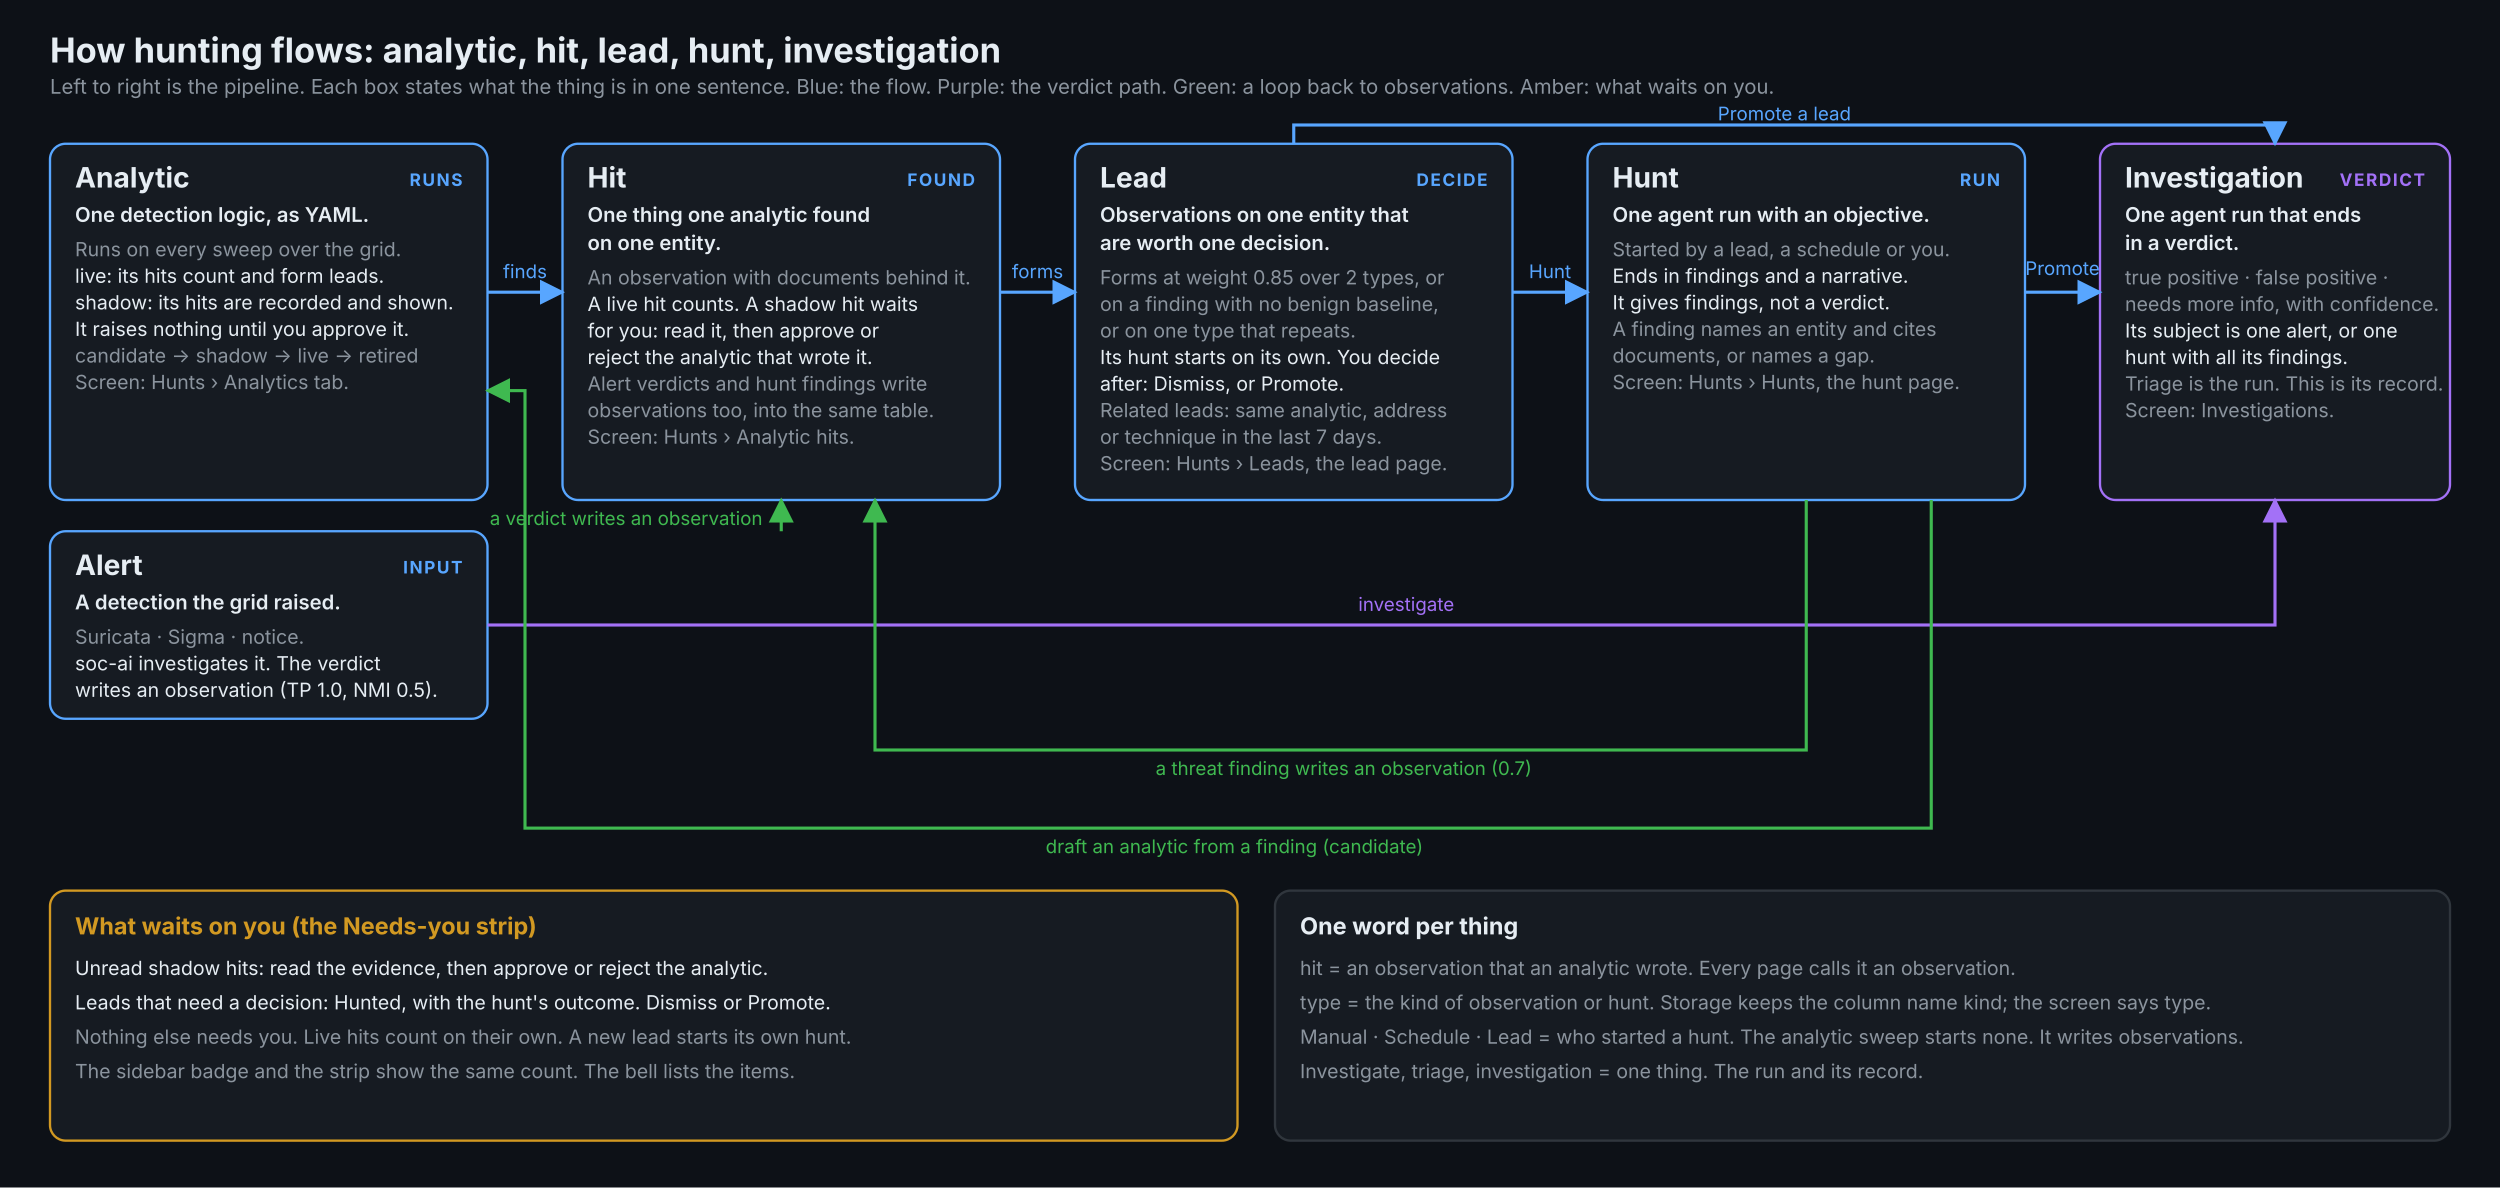
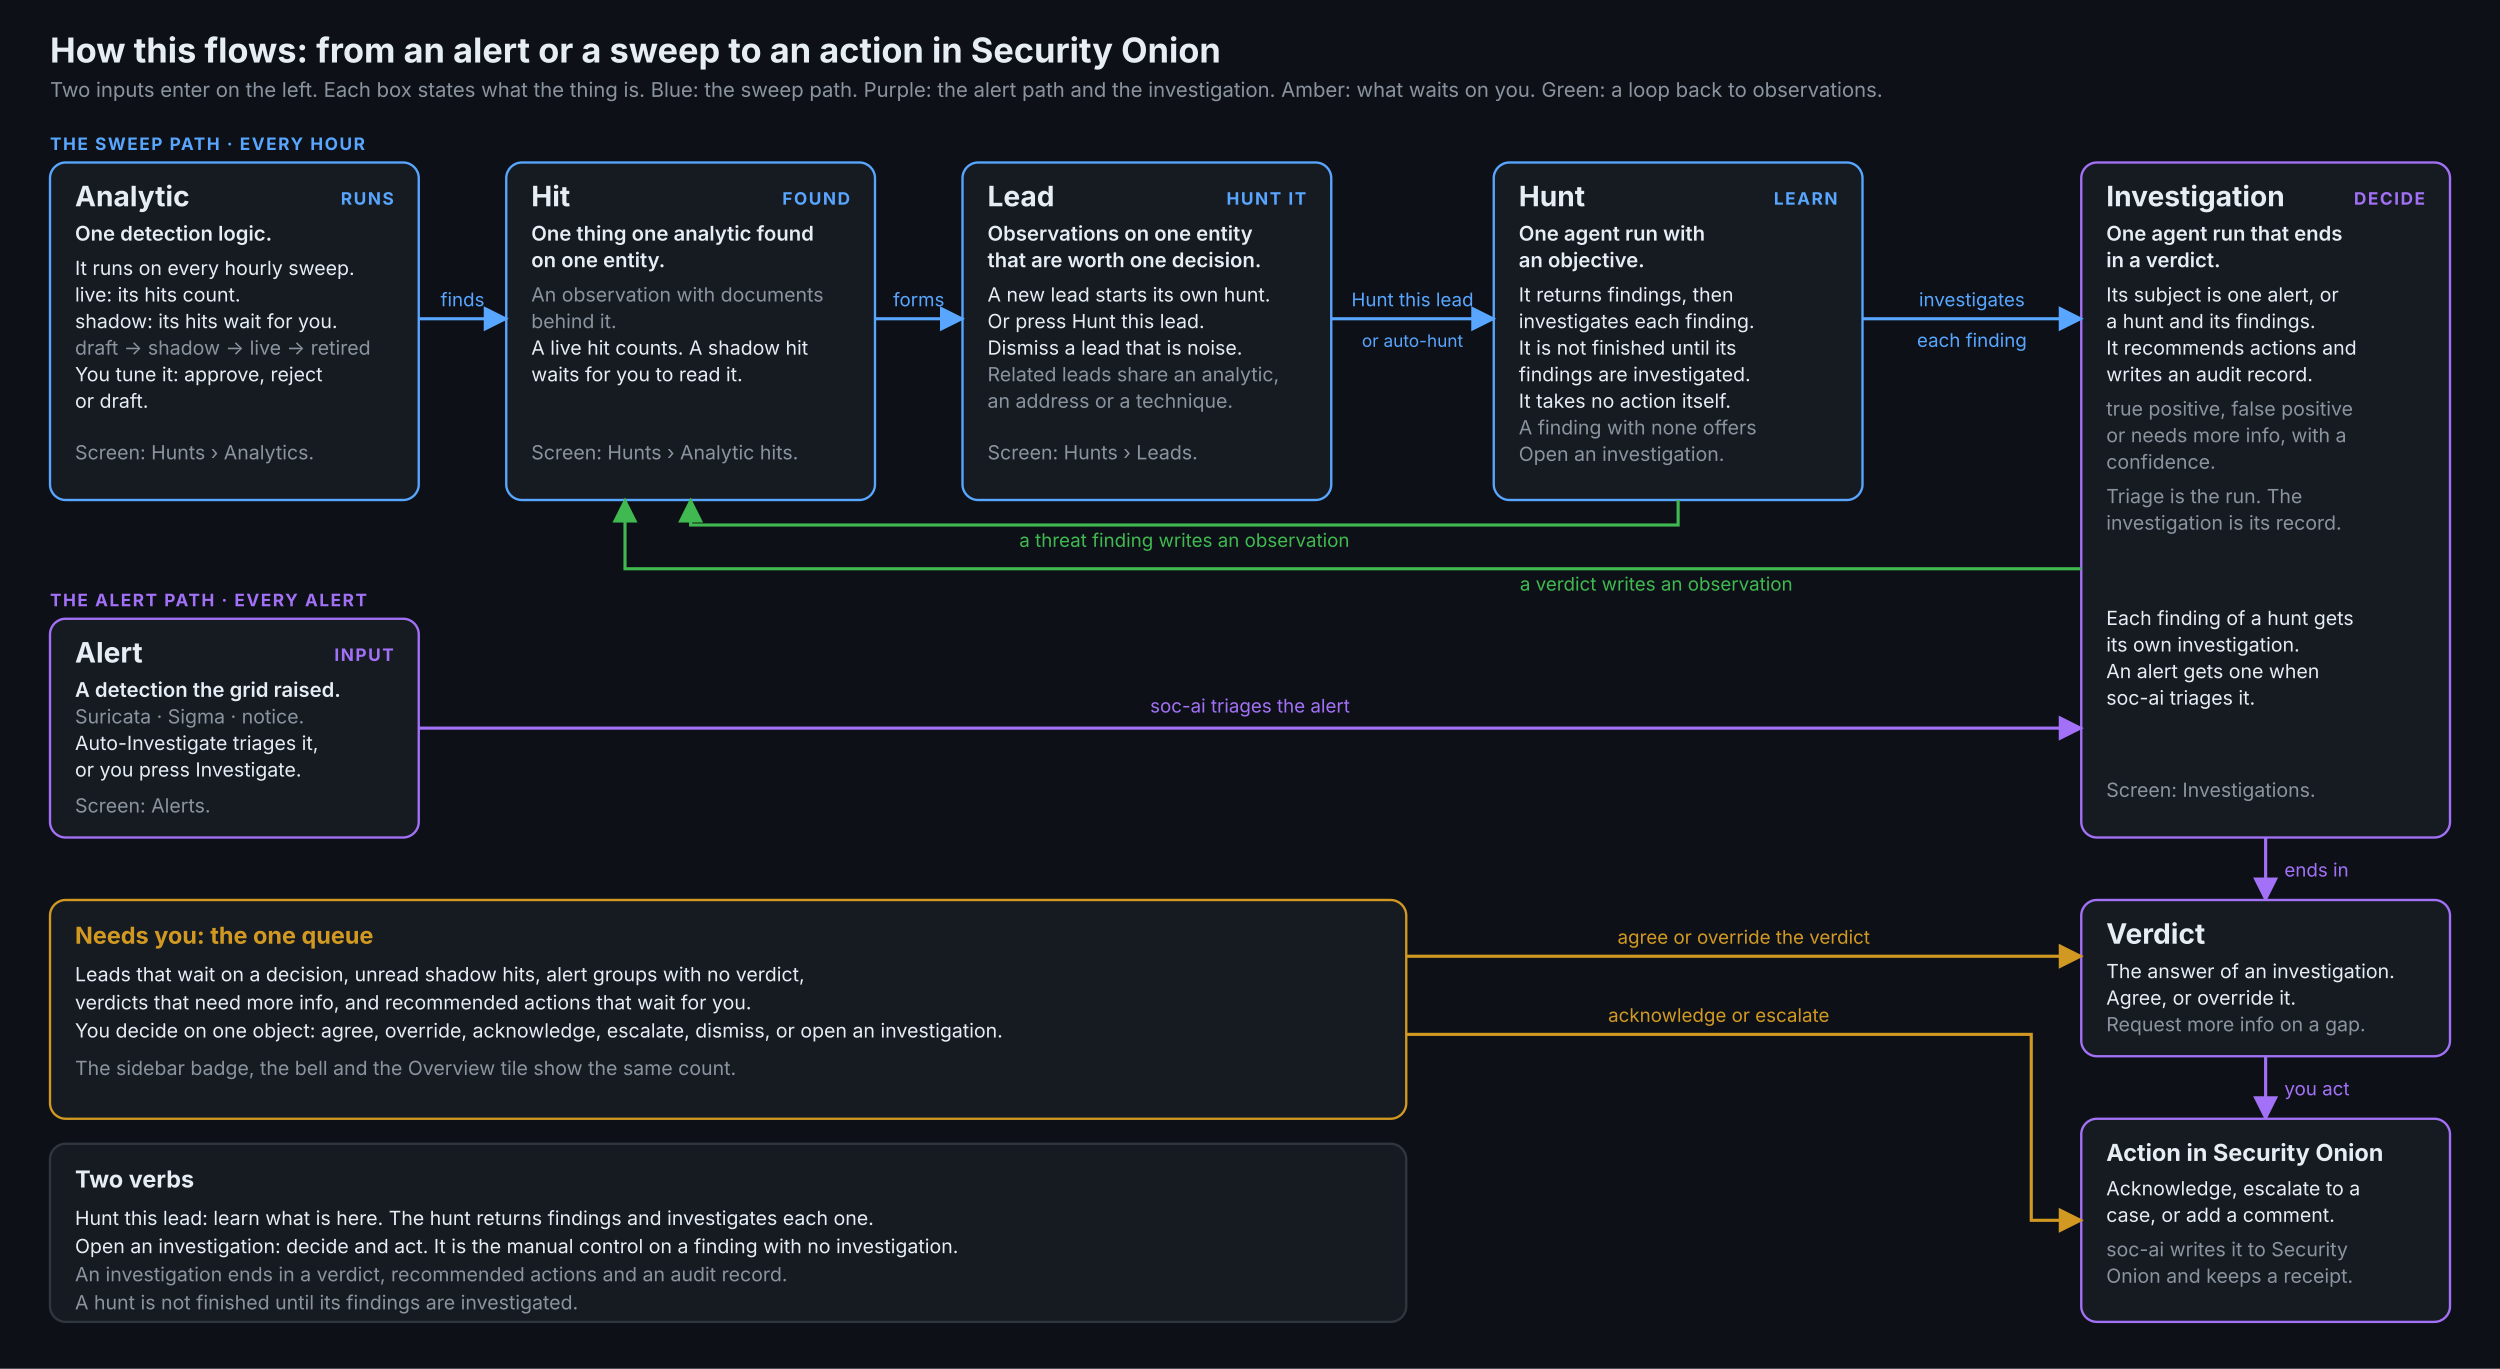
- <svg xmlns="http://www.w3.org/2000/svg" width="1600" height="760" viewBox="0 0 1600 760" font-family="Inter, system-ui, -apple-system, Segoe UI, sans-serif">
+ <svg xmlns="http://www.w3.org/2000/svg" width="1600" height="876" viewBox="0 0 1600 876" font-family="Inter, system-ui, -apple-system, Segoe UI, sans-serif">
  <defs>
    <marker id="arrow-blue" viewBox="0 0 10 10" refX="9" refY="5" markerWidth="8" markerHeight="8" orient="auto-start-reverse">
      <path d="M0,0 L10,5 L0,10 z" fill="#58a6ff" />
    </marker>
    <marker id="arrow-amber" viewBox="0 0 10 10" refX="9" refY="5" markerWidth="8" markerHeight="8" orient="auto-start-reverse">
      <path d="M0,0 L10,5 L0,10 z" fill="#d29922" />
    </marker>
    <marker id="arrow-green" viewBox="0 0 10 10" refX="9" refY="5" markerWidth="8" markerHeight="8" orient="auto-start-reverse">
      <path d="M0,0 L10,5 L0,10 z" fill="#3fb950" />
    </marker>
    <marker id="arrow-purple" viewBox="0 0 10 10" refX="9" refY="5" markerWidth="8" markerHeight="8" orient="auto-start-reverse">
      <path d="M0,0 L10,5 L0,10 z" fill="#a371f7" />
    </marker>
  </defs>
-   <rect width="1600" height="760" fill="#0d1117" />
-   <text x="32" y="40" font-size="22" font-weight="700" fill="#e6edf3">How hunting flows: analytic, hit, lead, hunt, investigation</text>
-   <text x="32" y="60" font-size="13" fill="#8b949e">Left to right is the pipeline. Each box states what the thing is in one sentence. Blue: the flow. Purple: the verdict path. Green: a loop back to observations. Amber: what waits on you.</text>
-   <rect x="32" y="92" width="280" height="228" rx="10" fill="#161b22" stroke="#58a6ff" stroke-width="1.5" />
-   <text x="48" y="120" font-size="18" font-weight="700" fill="#e6edf3">Analytic</text>
-   <text x="296" y="119" font-size="11" font-weight="700" fill="#58a6ff" text-anchor="end" letter-spacing="1">RUNS</text>
-   <text x="48" y="142" font-size="13" font-weight="600" fill="#e6edf3">One detection logic, as YAML.</text>
-   <text x="48" y="164" font-size="12.5" fill="#8b949e">Runs on every sweep over the grid.</text>
-   <text x="48" y="181" font-size="12.5" fill="#e6edf3">live: its hits count and form leads.</text>
-   <text x="48" y="198" font-size="12.5" fill="#e6edf3">shadow: its hits are recorded and shown.</text>
-   <text x="48" y="215" font-size="12.5" fill="#e6edf3">It raises nothing until you approve it.</text>
-   <text x="48" y="232" font-size="12.5" fill="#8b949e">candidate → shadow → live → retired</text>
-   <text x="48" y="249" font-size="12.5" fill="#8b949e">Screen: Hunts › Analytics tab.</text>
-   <rect x="360" y="92" width="280" height="228" rx="10" fill="#161b22" stroke="#58a6ff" stroke-width="1.5" />
-   <text x="376" y="120" font-size="18" font-weight="700" fill="#e6edf3">Hit</text>
-   <text x="624" y="119" font-size="11" font-weight="700" fill="#58a6ff" text-anchor="end" letter-spacing="1">FOUND</text>
-   <text x="376" y="142" font-size="13" font-weight="600" fill="#e6edf3">One thing one analytic found</text>
-   <text x="376" y="160" font-size="13" font-weight="600" fill="#e6edf3">on one entity.</text>
-   <text x="376" y="182" font-size="12.5" fill="#8b949e">An observation with documents behind it.</text>
-   <text x="376" y="199" font-size="12.5" fill="#e6edf3">A live hit counts. A shadow hit waits</text>
-   <text x="376" y="216" font-size="12.5" fill="#e6edf3">for you: read it, then approve or</text>
-   <text x="376" y="233" font-size="12.5" fill="#e6edf3">reject the analytic that wrote it.</text>
-   <text x="376" y="250" font-size="12.5" fill="#8b949e">Alert verdicts and hunt findings write</text>
-   <text x="376" y="267" font-size="12.5" fill="#8b949e">observations too, into the same table.</text>
-   <text x="376" y="284" font-size="12.5" fill="#8b949e">Screen: Hunts › Analytic hits.</text>
-   <rect x="688" y="92" width="280" height="228" rx="10" fill="#161b22" stroke="#58a6ff" stroke-width="1.5" />
-   <text x="704" y="120" font-size="18" font-weight="700" fill="#e6edf3">Lead</text>
-   <text x="952" y="119" font-size="11" font-weight="700" fill="#58a6ff" text-anchor="end" letter-spacing="1">DECIDE</text>
-   <text x="704" y="142" font-size="13" font-weight="600" fill="#e6edf3">Observations on one entity that</text>
-   <text x="704" y="160" font-size="13" font-weight="600" fill="#e6edf3">are worth one decision.</text>
-   <text x="704" y="182" font-size="12.5" fill="#8b949e">Forms at weight 0.85 over 2 types, or</text>
-   <text x="704" y="199" font-size="12.5" fill="#8b949e">on a finding with no benign baseline,</text>
-   <text x="704" y="216" font-size="12.5" fill="#8b949e">or on one type that repeats.</text>
-   <text x="704" y="233" font-size="12.5" fill="#e6edf3">Its hunt starts on its own. You decide</text>
-   <text x="704" y="250" font-size="12.5" fill="#e6edf3">after: Dismiss, or Promote.</text>
-   <text x="704" y="267" font-size="12.5" fill="#8b949e">Related leads: same analytic, address</text>
-   <text x="704" y="284" font-size="12.5" fill="#8b949e">or technique in the last 7 days.</text>
-   <text x="704" y="301" font-size="12.5" fill="#8b949e">Screen: Hunts › Leads, the lead page.</text>
-   <rect x="1016" y="92" width="280" height="228" rx="10" fill="#161b22" stroke="#58a6ff" stroke-width="1.5" />
-   <text x="1032" y="120" font-size="18" font-weight="700" fill="#e6edf3">Hunt</text>
-   <text x="1280" y="119" font-size="11" font-weight="700" fill="#58a6ff" text-anchor="end" letter-spacing="1">RUN</text>
-   <text x="1032" y="142" font-size="13" font-weight="600" fill="#e6edf3">One agent run with an objective.</text>
-   <text x="1032" y="164" font-size="12.5" fill="#8b949e">Started by a lead, a schedule or you.</text>
-   <text x="1032" y="181" font-size="12.5" fill="#e6edf3">Ends in findings and a narrative.</text>
-   <text x="1032" y="198" font-size="12.5" fill="#e6edf3">It gives findings, not a verdict.</text>
-   <text x="1032" y="215" font-size="12.5" fill="#8b949e">A finding names an entity and cites</text>
-   <text x="1032" y="232" font-size="12.5" fill="#8b949e">documents, or names a gap.</text>
-   <text x="1032" y="249" font-size="12.5" fill="#8b949e">Screen: Hunts › Hunts, the hunt page.</text>
-   <rect x="1344" y="92" width="224" height="228" rx="10" fill="#161b22" stroke="#a371f7" stroke-width="1.5" />
-   <text x="1360" y="120" font-size="18" font-weight="700" fill="#e6edf3">Investigation</text>
-   <text x="1552" y="119" font-size="11" font-weight="700" fill="#a371f7" text-anchor="end" letter-spacing="1">VERDICT</text>
-   <text x="1360" y="142" font-size="13" font-weight="600" fill="#e6edf3">One agent run that ends</text>
-   <text x="1360" y="160" font-size="13" font-weight="600" fill="#e6edf3">in a verdict.</text>
-   <text x="1360" y="182" font-size="12.5" fill="#8b949e">true positive · false positive ·</text>
-   <text x="1360" y="199" font-size="12.5" fill="#8b949e">needs more info, with confidence.</text>
-   <text x="1360" y="216" font-size="12.5" fill="#e6edf3">Its subject is one alert, or one</text>
-   <text x="1360" y="233" font-size="12.5" fill="#e6edf3">hunt with all its findings.</text>
-   <text x="1360" y="250" font-size="12.5" fill="#8b949e">Triage is the run. This is its record.</text>
-   <text x="1360" y="267" font-size="12.5" fill="#8b949e">Screen: Investigations.</text>
-   <path d="M 312,187 L 360,187" fill="none" stroke="#58a6ff" stroke-width="2" marker-end="url(#arrow-blue)" />
-   <text x="336" y="178" font-size="12" fill="#58a6ff" text-anchor="middle">finds</text>
-   <path d="M 640,187 L 688,187" fill="none" stroke="#58a6ff" stroke-width="2" marker-end="url(#arrow-blue)" />
-   <text x="664" y="178" font-size="12" fill="#58a6ff" text-anchor="middle">forms</text>
-   <path d="M 968,187 L 1016,187" fill="none" stroke="#58a6ff" stroke-width="2" marker-end="url(#arrow-blue)" />
-   <text x="992" y="178" font-size="12" fill="#58a6ff" text-anchor="middle">Hunt</text>
-   <path d="M 1296,187 L 1344,187" fill="none" stroke="#58a6ff" stroke-width="2" marker-end="url(#arrow-blue)" />
-   <text x="1320" y="176" font-size="12" fill="#58a6ff" text-anchor="middle">Promote</text>
-   <path d="M 828,92 L 828,80 L 1456,80 L 1456,92" fill="none" stroke="#58a6ff" stroke-width="2" marker-end="url(#arrow-blue)" />
-   <text x="1142" y="77" font-size="12" fill="#58a6ff" text-anchor="middle">Promote a lead</text>
-   <rect x="32" y="340" width="280" height="120" rx="10" fill="#161b22" stroke="#58a6ff" stroke-width="1.5" />
-   <text x="48" y="368" font-size="18" font-weight="700" fill="#e6edf3">Alert</text>
-   <text x="296" y="367" font-size="11" font-weight="700" fill="#58a6ff" text-anchor="end" letter-spacing="1">INPUT</text>
-   <text x="48" y="390" font-size="13" font-weight="600" fill="#e6edf3">A detection the grid raised.</text>
-   <text x="48" y="412" font-size="12.5" fill="#8b949e">Suricata · Sigma · notice.</text>
-   <text x="48" y="429" font-size="12.5" fill="#e6edf3">soc-ai investigates it. The verdict</text>
-   <text x="48" y="446" font-size="12.5" fill="#e6edf3">writes an observation (TP 1.0, NMI 0.5).</text>
-   <path d="M 312,400 L 1456,400 L 1456,320" fill="none" stroke="#a371f7" stroke-width="2" marker-end="url(#arrow-purple)" />
-   <text x="900" y="391" font-size="12" fill="#a371f7" text-anchor="middle">investigate</text>
-   <path d="M 500,340 L 500,320" fill="none" stroke="#3fb950" stroke-width="2" marker-end="url(#arrow-green)" />
-   <text x="488" y="336" font-size="12" fill="#3fb950" text-anchor="end">a verdict writes an observation</text>
-   <path d="M 1156,320 L 1156,480 L 560,480 L 560,320" fill="none" stroke="#3fb950" stroke-width="2" marker-end="url(#arrow-green)" />
-   <text x="860" y="496" font-size="12" fill="#3fb950" text-anchor="middle">a threat finding writes an observation (0.7)</text>
-   <path d="M 1236,320 L 1236,530 L 336,530 L 336,250 L 312,250" fill="none" stroke="#3fb950" stroke-width="2" marker-end="url(#arrow-green)" />
-   <text x="790" y="546" font-size="12" fill="#3fb950" text-anchor="middle">draft an analytic from a finding (candidate)</text>
-   <rect x="32" y="570" width="760" height="160" rx="10" fill="#161b22" stroke="#d29922" stroke-width="1.5" />
-   <text x="48" y="598" font-size="15" font-weight="700" fill="#d29922">What waits on you (the Needs-you strip)</text>
-   <text x="48" y="624" font-size="12.5" fill="#e6edf3">Unread shadow hits: read the evidence, then approve or reject the analytic.</text>
-   <text x="48" y="646" font-size="12.5" fill="#e6edf3">Leads that need a decision: Hunted, with the hunt's outcome. Dismiss or Promote.</text>
-   <text x="48" y="668" font-size="12.5" fill="#8b949e">Nothing else needs you. Live hits count on their own. A new lead starts its own hunt.</text>
-   <text x="48" y="690" font-size="12.5" fill="#8b949e">The sidebar badge and the strip show the same count. The bell lists the items.</text>
-   <rect x="816" y="570" width="752" height="160" rx="10" fill="#161b22" stroke="#30363d" stroke-width="1.5" />
-   <text x="832" y="598" font-size="15" font-weight="700" fill="#e6edf3">One word per thing</text>
-   <text x="832" y="624" font-size="12.5" fill="#8b949e">hit = an observation that an analytic wrote. Every page calls it an observation.</text>
-   <text x="832" y="646" font-size="12.5" fill="#8b949e">type = the kind of observation or hunt. Storage keeps the column name kind; the screen says type.</text>
-   <text x="832" y="668" font-size="12.5" fill="#8b949e">Manual · Schedule · Lead = who started a hunt. The analytic sweep starts none. It writes observations.</text>
-   <text x="832" y="690" font-size="12.5" fill="#8b949e">Investigate, triage, investigation = one thing. The run and its record.</text>
+   <rect width="1600" height="876" fill="#0d1117" />
+   <text x="32" y="40" font-size="22" font-weight="700" fill="#e6edf3">How this flows: from an alert or a sweep to an action in Security Onion</text>
+   <text x="32" y="62" font-size="13" fill="#8b949e">Two inputs enter on the left. Each box states what the thing is. Blue: the sweep path. Purple: the alert path and the investigation. Amber: what waits on you. Green: a loop back to observations.</text>
+   <text x="32" y="96" font-size="11" font-weight="700" fill="#58a6ff" letter-spacing="1">THE SWEEP PATH · EVERY HOUR</text>
+   <rect x="32" y="104" width="236" height="216" rx="10" fill="#161b22" stroke="#58a6ff" stroke-width="1.5" />
+   <text x="48" y="132" font-size="18" font-weight="700" fill="#e6edf3">Analytic</text>
+   <text x="252" y="131" font-size="11" font-weight="700" fill="#58a6ff" text-anchor="end" letter-spacing="1">RUNS</text>
+   <text x="48" y="154" font-size="13" font-weight="600" fill="#e6edf3">One detection logic.</text>
+   <text x="48" y="176" font-size="12.5" fill="#e6edf3">It runs on every hourly sweep.</text>
+   <text x="48" y="193" font-size="12.5" fill="#e6edf3">live: its hits count.</text>
+   <text x="48" y="210" font-size="12.5" fill="#e6edf3">shadow: its hits wait for you.</text>
+   <text x="48" y="227" font-size="12.5" fill="#8b949e">draft → shadow → live → retired</text>
+   <text x="48" y="244" font-size="12.5" fill="#e6edf3">You tune it: approve, reject</text>
+   <text x="48" y="261" font-size="12.5" fill="#e6edf3">or draft.</text>
+   <text x="48" y="294" font-size="12.5" fill="#8b949e">Screen: Hunts › Analytics.</text>
+   <rect x="324" y="104" width="236" height="216" rx="10" fill="#161b22" stroke="#58a6ff" stroke-width="1.5" />
+   <text x="340" y="132" font-size="18" font-weight="700" fill="#e6edf3">Hit</text>
+   <text x="544" y="131" font-size="11" font-weight="700" fill="#58a6ff" text-anchor="end" letter-spacing="1">FOUND</text>
+   <text x="340" y="154" font-size="13" font-weight="600" fill="#e6edf3">One thing one analytic found</text>
+   <text x="340" y="171" font-size="13" font-weight="600" fill="#e6edf3">on one entity.</text>
+   <text x="340" y="193" font-size="12.5" fill="#8b949e">An observation with documents</text>
+   <text x="340" y="210" font-size="12.5" fill="#8b949e">behind it.</text>
+   <text x="340" y="227" font-size="12.5" fill="#e6edf3">A live hit counts. A shadow hit</text>
+   <text x="340" y="244" font-size="12.5" fill="#e6edf3">waits for you to read it.</text>
+   <text x="340" y="294" font-size="12.5" fill="#8b949e">Screen: Hunts › Analytic hits.</text>
+   <rect x="616" y="104" width="236" height="216" rx="10" fill="#161b22" stroke="#58a6ff" stroke-width="1.5" />
+   <text x="632" y="132" font-size="18" font-weight="700" fill="#e6edf3">Lead</text>
+   <text x="836" y="131" font-size="11" font-weight="700" fill="#58a6ff" text-anchor="end" letter-spacing="1">HUNT IT</text>
+   <text x="632" y="154" font-size="13" font-weight="600" fill="#e6edf3">Observations on one entity</text>
+   <text x="632" y="171" font-size="13" font-weight="600" fill="#e6edf3">that are worth one decision.</text>
+   <text x="632" y="193" font-size="12.5" fill="#e6edf3">A new lead starts its own hunt.</text>
+   <text x="632" y="210" font-size="12.5" fill="#e6edf3">Or press Hunt this lead.</text>
+   <text x="632" y="227" font-size="12.5" fill="#e6edf3">Dismiss a lead that is noise.</text>
+   <text x="632" y="244" font-size="12.5" fill="#8b949e">Related leads share an analytic,</text>
+   <text x="632" y="261" font-size="12.5" fill="#8b949e">an address or a technique.</text>
+   <text x="632" y="294" font-size="12.5" fill="#8b949e">Screen: Hunts › Leads.</text>
+   <rect x="956" y="104" width="236" height="216" rx="10" fill="#161b22" stroke="#58a6ff" stroke-width="1.5" />
+   <text x="972" y="132" font-size="18" font-weight="700" fill="#e6edf3">Hunt</text>
+   <text x="1176" y="131" font-size="11" font-weight="700" fill="#58a6ff" text-anchor="end" letter-spacing="1">LEARN</text>
+   <text x="972" y="154" font-size="13" font-weight="600" fill="#e6edf3">One agent run with</text>
+   <text x="972" y="171" font-size="13" font-weight="600" fill="#e6edf3">an objective.</text>
+   <text x="972" y="193" font-size="12.5" fill="#e6edf3">It returns findings, then</text>
+   <text x="972" y="210" font-size="12.5" fill="#e6edf3">investigates each finding.</text>
+   <text x="972" y="227" font-size="12.5" fill="#e6edf3">It is not finished until its</text>
+   <text x="972" y="244" font-size="12.5" fill="#e6edf3">findings are investigated.</text>
+   <text x="972" y="261" font-size="12.5" fill="#e6edf3">It takes no action itself.</text>
+   <text x="972" y="278" font-size="12.5" fill="#8b949e">A finding with none offers</text>
+   <text x="972" y="295" font-size="12.5" fill="#8b949e">Open an investigation.</text>
+   <rect x="1332" y="104" width="236" height="432" rx="10" fill="#161b22" stroke="#a371f7" stroke-width="1.5" />
+   <text x="1348" y="132" font-size="18" font-weight="700" fill="#e6edf3">Investigation</text>
+   <text x="1552" y="131" font-size="11" font-weight="700" fill="#a371f7" text-anchor="end" letter-spacing="1">DECIDE</text>
+   <text x="1348" y="154" font-size="13" font-weight="600" fill="#e6edf3">One agent run that ends</text>
+   <text x="1348" y="171" font-size="13" font-weight="600" fill="#e6edf3">in a verdict.</text>
+   <text x="1348" y="193" font-size="12.5" fill="#e6edf3">Its subject is one alert, or</text>
+   <text x="1348" y="210" font-size="12.5" fill="#e6edf3">a hunt and its findings.</text>
+   <text x="1348" y="227" font-size="12.5" fill="#e6edf3">It recommends actions and</text>
+   <text x="1348" y="244" font-size="12.5" fill="#e6edf3">writes an audit record.</text>
+   <text x="1348" y="266" font-size="12.5" fill="#8b949e">true positive, false positive</text>
+   <text x="1348" y="283" font-size="12.5" fill="#8b949e">or needs more info, with a</text>
+   <text x="1348" y="300" font-size="12.5" fill="#8b949e">confidence.</text>
+   <text x="1348" y="322" font-size="12.5" fill="#8b949e">Triage is the run. The</text>
+   <text x="1348" y="339" font-size="12.5" fill="#8b949e">investigation is its record.</text>
+   <text x="1348" y="400" font-size="12.5" fill="#e6edf3">Each finding of a hunt gets</text>
+   <text x="1348" y="417" font-size="12.5" fill="#e6edf3">its own investigation.</text>
+   <text x="1348" y="434" font-size="12.5" fill="#e6edf3">An alert gets one when</text>
+   <text x="1348" y="451" font-size="12.5" fill="#e6edf3">soc-ai triages it.</text>
+   <text x="1348" y="510" font-size="12.5" fill="#8b949e">Screen: Investigations.</text>
+   <path d="M 268,204 L 324,204" fill="none" stroke="#58a6ff" stroke-width="2" marker-end="url(#arrow-blue)" />
+   <text x="296" y="196" font-size="12" fill="#58a6ff" text-anchor="middle">finds</text>
+   <path d="M 560,204 L 616,204" fill="none" stroke="#58a6ff" stroke-width="2" marker-end="url(#arrow-blue)" />
+   <text x="588" y="196" font-size="12" fill="#58a6ff" text-anchor="middle">forms</text>
+   <path d="M 852,204 L 956,204" fill="none" stroke="#58a6ff" stroke-width="2" marker-end="url(#arrow-blue)" />
+   <text x="904" y="196" font-size="12" fill="#58a6ff" text-anchor="middle">Hunt this lead</text>
+   <text x="904" y="222" font-size="11" fill="#58a6ff" text-anchor="middle">or auto-hunt</text>
+   <path d="M 1192,204 L 1332,204" fill="none" stroke="#58a6ff" stroke-width="2" marker-end="url(#arrow-blue)" />
+   <text x="1262" y="196" font-size="12" fill="#58a6ff" text-anchor="middle">investigates</text>
+   <text x="1262" y="222" font-size="12" fill="#58a6ff" text-anchor="middle">each finding</text>
+   <path d="M 1074,320 L 1074,336 L 442,336 L 442,320" fill="none" stroke="#3fb950" stroke-width="2" marker-end="url(#arrow-green)" />
+   <text x="758" y="350" font-size="12" fill="#3fb950" text-anchor="middle">a threat finding writes an observation</text>
+   <path d="M 1332,364 L 400,364 L 400,320" fill="none" stroke="#3fb950" stroke-width="2" marker-end="url(#arrow-green)" />
+   <text x="1060" y="378" font-size="12" fill="#3fb950" text-anchor="middle">a verdict writes an observation</text>
+   <text x="32" y="388" font-size="11" font-weight="700" fill="#a371f7" letter-spacing="1">THE ALERT PATH · EVERY ALERT</text>
+   <rect x="32" y="396" width="236" height="140" rx="10" fill="#161b22" stroke="#a371f7" stroke-width="1.5" />
+   <text x="48" y="424" font-size="18" font-weight="700" fill="#e6edf3">Alert</text>
+   <text x="252" y="423" font-size="11" font-weight="700" fill="#a371f7" text-anchor="end" letter-spacing="1">INPUT</text>
+   <text x="48" y="446" font-size="13" font-weight="600" fill="#e6edf3">A detection the grid raised.</text>
+   <text x="48" y="463" font-size="12.5" fill="#8b949e">Suricata · Sigma · notice.</text>
+   <text x="48" y="480" font-size="12.5" fill="#e6edf3">Auto-Investigate triages it,</text>
+   <text x="48" y="497" font-size="12.5" fill="#e6edf3">or you press Investigate.</text>
+   <text x="48" y="520" font-size="12.5" fill="#8b949e">Screen: Alerts.</text>
+   <path d="M 268,466 L 1332,466" fill="none" stroke="#a371f7" stroke-width="2" marker-end="url(#arrow-purple)" />
+   <text x="800" y="456" font-size="12" fill="#a371f7" text-anchor="middle">soc-ai triages the alert</text>
+   <path d="M 1450,536 L 1450,576" fill="none" stroke="#a371f7" stroke-width="2" marker-end="url(#arrow-purple)" />
+   <text x="1462" y="561" font-size="12" fill="#a371f7">ends in</text>
+   <rect x="1332" y="576" width="236" height="100" rx="10" fill="#161b22" stroke="#a371f7" stroke-width="1.5" />
+   <text x="1348" y="604" font-size="18" font-weight="700" fill="#e6edf3">Verdict</text>
+   <text x="1348" y="626" font-size="12.5" fill="#e6edf3">The answer of an investigation.</text>
+   <text x="1348" y="643" font-size="12.5" fill="#e6edf3">Agree, or override it.</text>
+   <text x="1348" y="660" font-size="12.5" fill="#8b949e">Request more info on a gap.</text>
+   <path d="M 1450,676 L 1450,716" fill="none" stroke="#a371f7" stroke-width="2" marker-end="url(#arrow-purple)" />
+   <text x="1462" y="701" font-size="12" fill="#a371f7">you act</text>
+   <rect x="1332" y="716" width="236" height="130" rx="10" fill="#161b22" stroke="#a371f7" stroke-width="1.5" />
+   <text x="1348" y="743" font-size="15" font-weight="700" fill="#e6edf3">Action in Security Onion</text>
+   <text x="1348" y="765" font-size="12.5" fill="#e6edf3">Acknowledge, escalate to a</text>
+   <text x="1348" y="782" font-size="12.5" fill="#e6edf3">case, or add a comment.</text>
+   <text x="1348" y="804" font-size="12.5" fill="#8b949e">soc-ai writes it to Security</text>
+   <text x="1348" y="821" font-size="12.5" fill="#8b949e">Onion and keeps a receipt.</text>
+   <rect x="32" y="576" width="868" height="140" rx="10" fill="#161b22" stroke="#d29922" stroke-width="1.5" />
+   <text x="48" y="604" font-size="15" font-weight="700" fill="#d29922">Needs you: the one queue</text>
+   <text x="48" y="628" font-size="12.5" fill="#e6edf3">Leads that wait on a decision, unread shadow hits, alert groups with no verdict,</text>
+   <text x="48" y="646" font-size="12.5" fill="#e6edf3">verdicts that need more info, and recommended actions that wait for you.</text>
+   <text x="48" y="664" font-size="12.5" fill="#e6edf3">You decide on one object: agree, override, acknowledge, escalate, dismiss, or open an investigation.</text>
+   <text x="48" y="688" font-size="12.5" fill="#8b949e">The sidebar badge, the bell and the Overview tile show the same count.</text>
+   <path d="M 900,612 L 1332,612" fill="none" stroke="#d29922" stroke-width="2" marker-end="url(#arrow-amber)" />
+   <text x="1116" y="604" font-size="12" fill="#d29922" text-anchor="middle">agree or override the verdict</text>
+   <path d="M 900,662 L 1300,662 L 1300,781 L 1332,781" fill="none" stroke="#d29922" stroke-width="2" marker-end="url(#arrow-amber)" />
+   <text x="1100" y="654" font-size="12" fill="#d29922" text-anchor="middle">acknowledge or escalate</text>
+   <rect x="32" y="732" width="868" height="114" rx="10" fill="#161b22" stroke="#30363d" stroke-width="1.5" />
+   <text x="48" y="760" font-size="15" font-weight="700" fill="#e6edf3">Two verbs</text>
+   <text x="48" y="784" font-size="12.5" fill="#e6edf3">Hunt this lead: learn what is here. The hunt returns findings and investigates each one.</text>
+   <text x="48" y="802" font-size="12.5" fill="#e6edf3">Open an investigation: decide and act. It is the manual control on a finding with no investigation.</text>
+   <text x="48" y="820" font-size="12.5" fill="#8b949e">An investigation ends in a verdict, recommended actions and an audit record.</text>
+   <text x="48" y="838" font-size="12.5" fill="#8b949e">A hunt is not finished until its findings are investigated.</text>
</svg>
